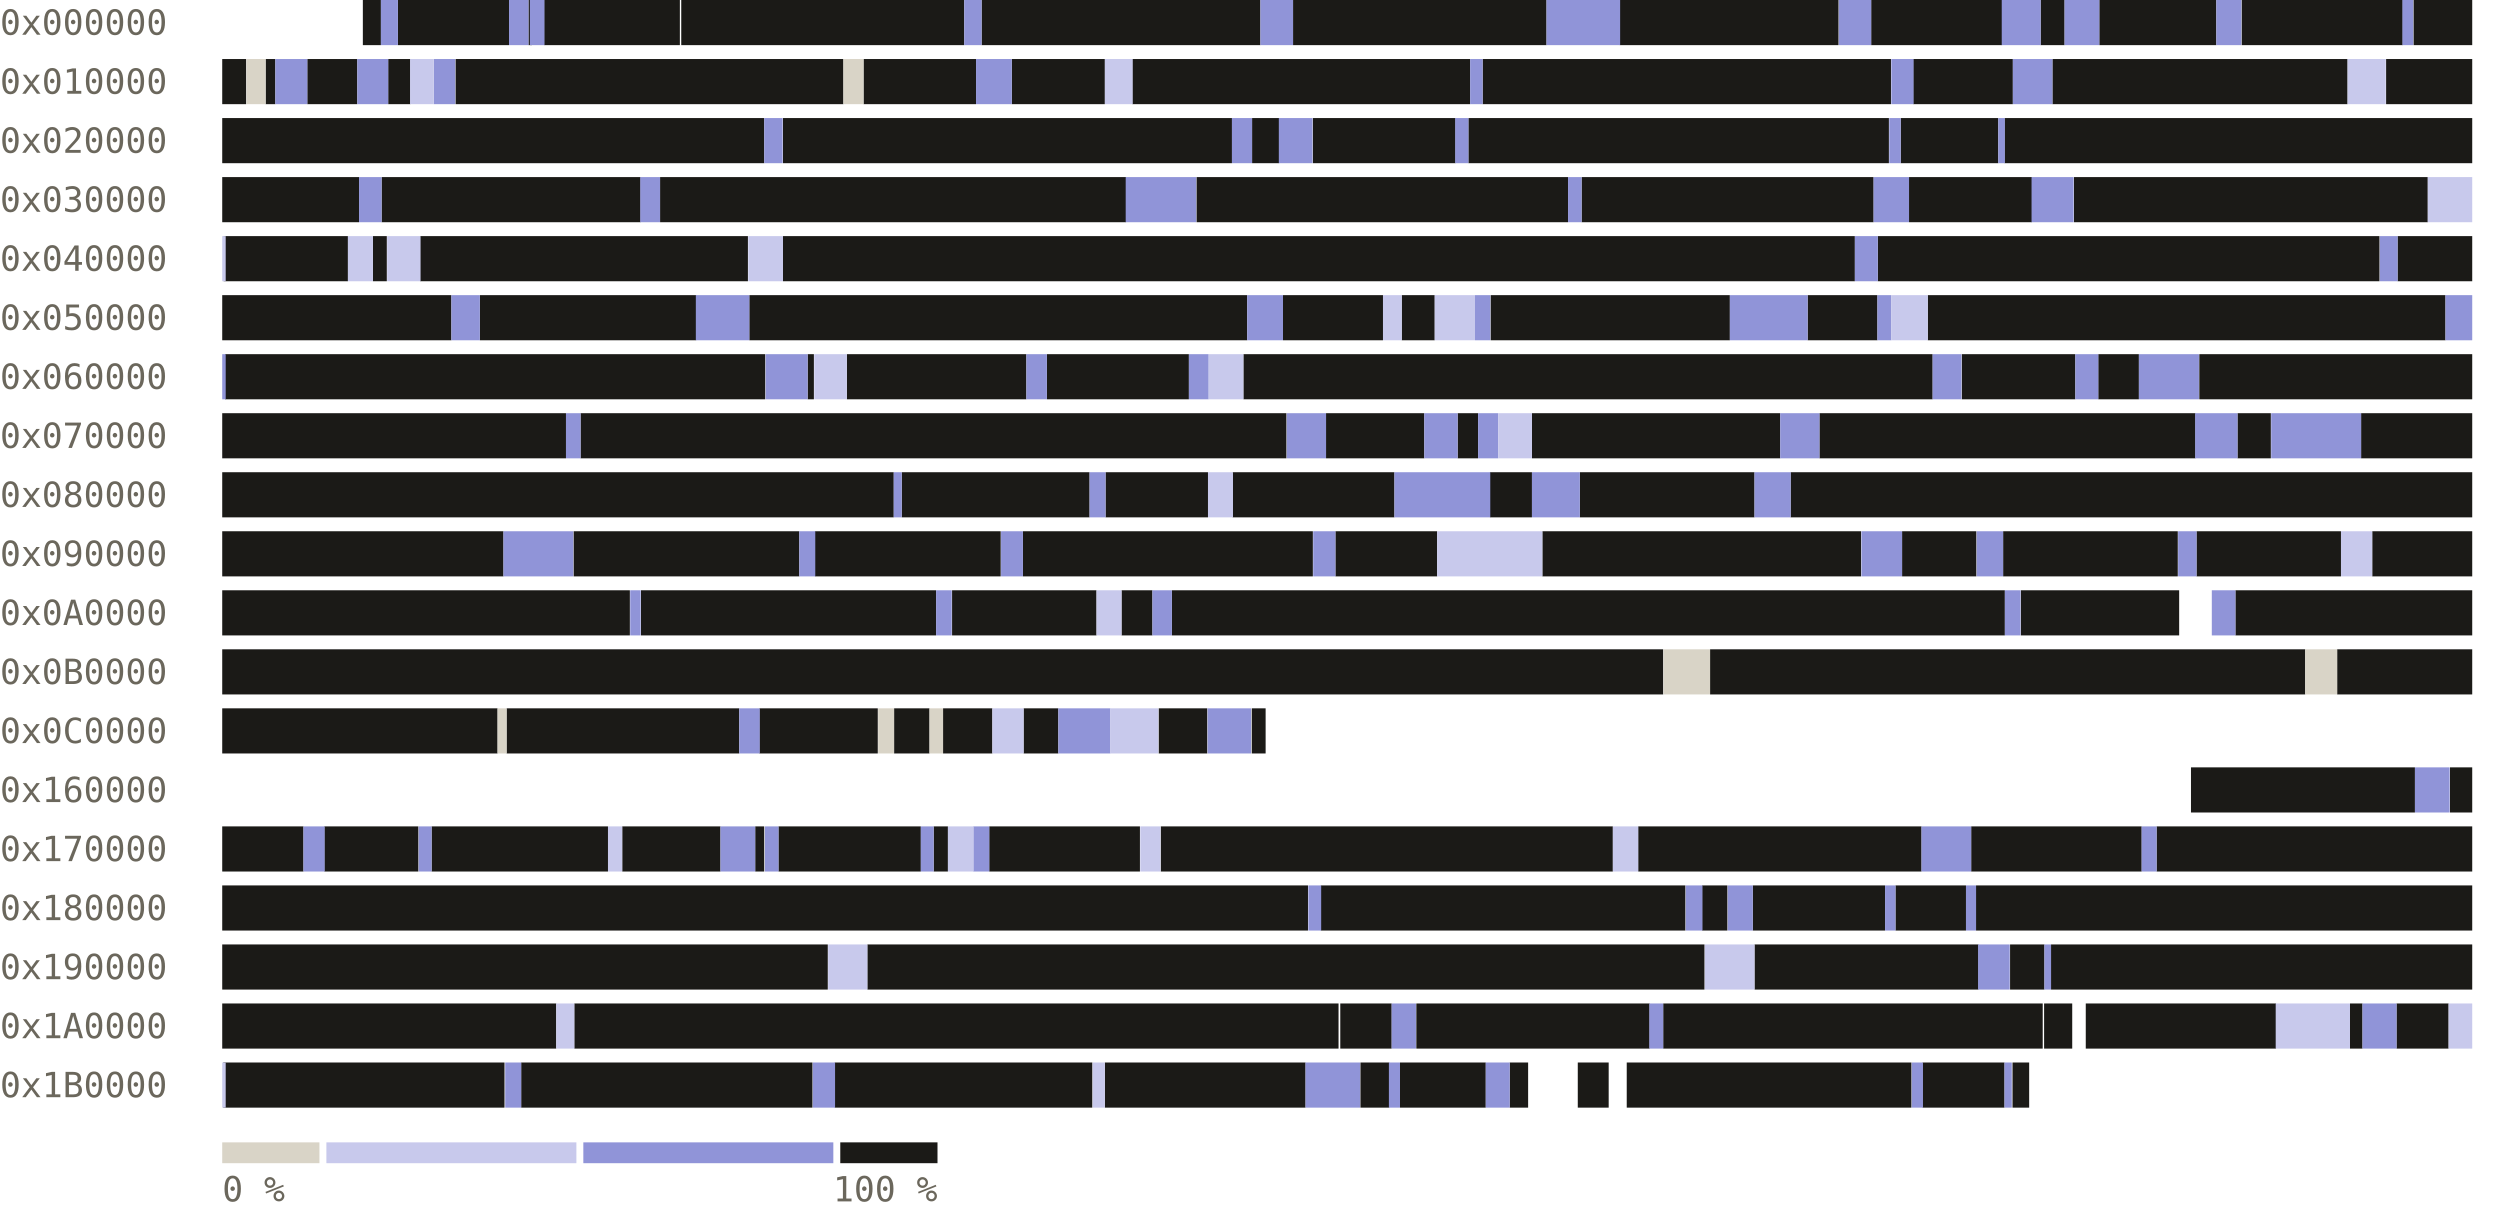
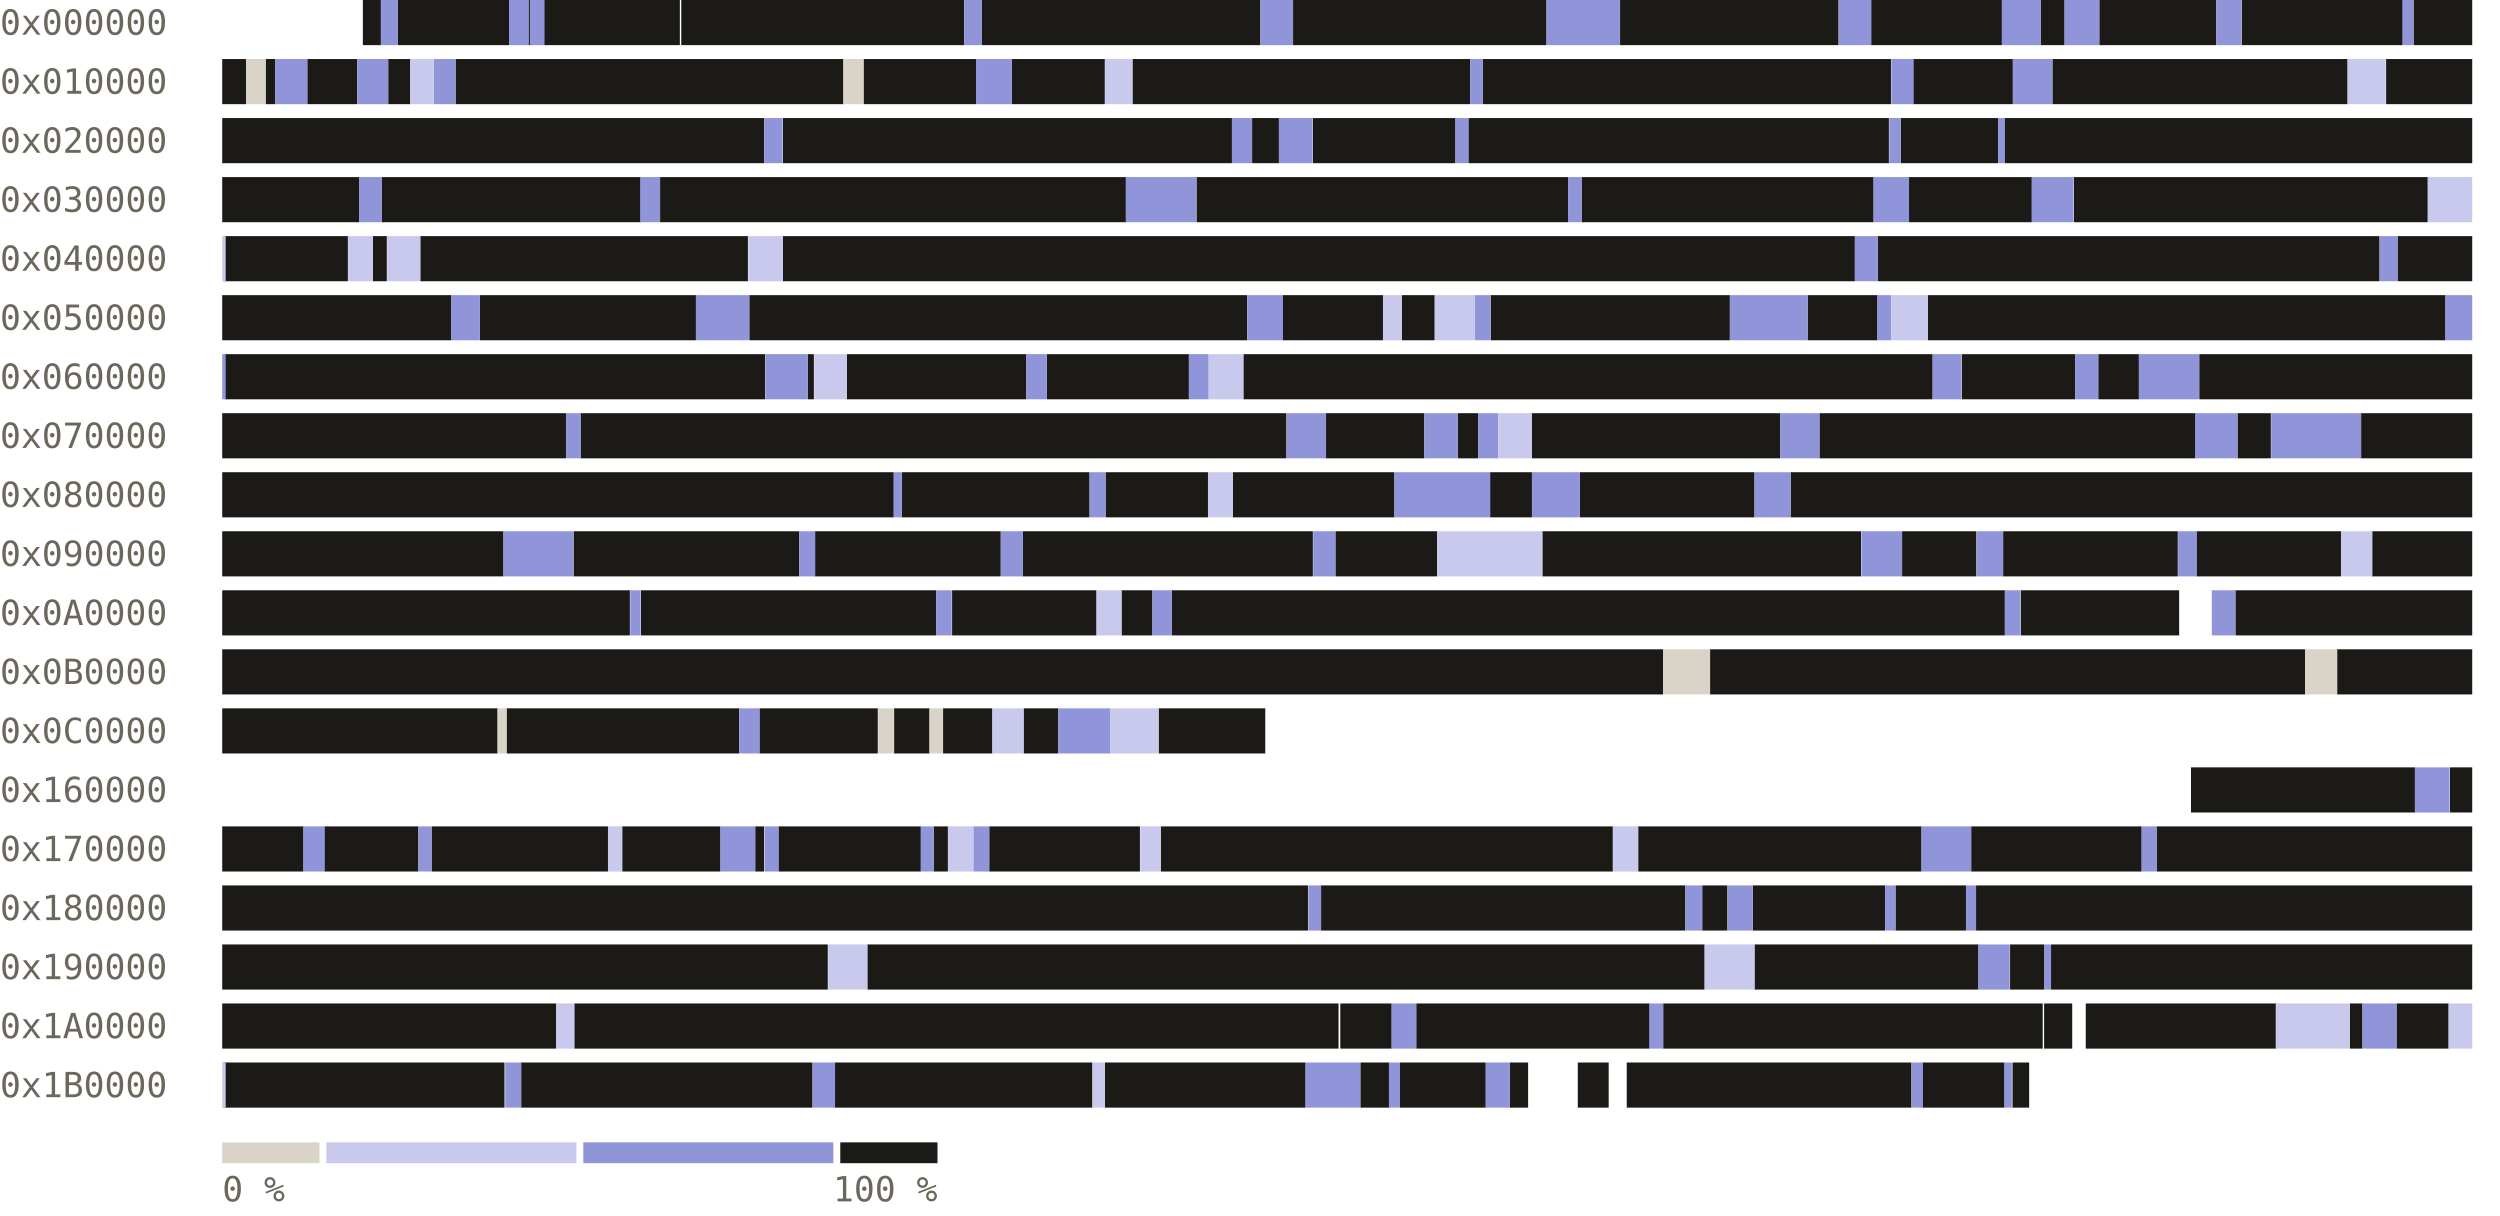
<svg xmlns="http://www.w3.org/2000/svg" viewBox="0 0 720 350" width="720" height="350">
  <style>text{font:10px monospace;fill:#6b675c}.q0{fill:#d9d4c7}.q1{fill:#e3e2f2}.q2{fill:#d6d6ef}.q3{fill:#c8c9ec}.q4{fill:#babce8}.q5{fill:#acafe4}.q6{fill:#9ea2df}.q7{fill:#9094d8}.q8{fill:#8186cf}.q9{fill:#7277c4}.q10{fill:#1b1a17}@media (prefers-color-scheme:dark){text{fill:#a8a293}.q0{fill:#4a463d}.q1{fill:#35375a}.q2{fill:#3c3f66}.q3{fill:#444772}.q4{fill:#4d517f}.q5{fill:#575b8c}.q6{fill:#62669a}.q7{fill:#6e72a8}.q8{fill:#7b7fb6}.q9{fill:#888cc4}.q10{fill:#d6d0bd}}</style>
  <text x="0" y="10">0x000000</text>
  <text x="0" y="27">0x010000</text>
  <text x="0" y="44">0x020000</text>
  <text x="0" y="61">0x030000</text>
  <text x="0" y="78">0x040000</text>
  <text x="0" y="95">0x050000</text>
  <text x="0" y="112">0x060000</text>
  <text x="0" y="129">0x070000</text>
  <text x="0" y="146">0x080000</text>
  <text x="0" y="163">0x090000</text>
  <text x="0" y="180">0x0A0000</text>
  <text x="0" y="197">0x0B0000</text>
  <text x="0" y="214">0x0C0000</text>
  <text x="0" y="231">0x160000</text>
  <text x="0" y="248">0x170000</text>
  <text x="0" y="265">0x180000</text>
  <text x="0" y="282">0x190000</text>
  <text x="0" y="299">0x1A0000</text>
  <text x="0" y="316">0x1B0000</text>
-   <path class="q10" d="M104.5 0h5.2v13h-5.2zM114.6 0h32v13h-32zM152.2 0h1v13h-1zM156.7 0h39.1v13h-39.1zM196.2 0h81.5v13h-81.5zM282.7 0h80.3v13h-80.3zM372.4 0h73v13h-73zM466.5 0h63v13h-63zM538.9 0h37.7v13h-37.7zM587.7 0h6.9v13h-6.9zM604.6 0h33.7v13h-33.7zM645.6 0h46.4v13h-46.4zM695.1 0h16.9v13h-16.9zM64 17h6.9v13h-6.9zM76.5 17h2.8v13h-2.8zM88.5 17h14.4v13h-14.4zM111.8 17h6.4v13h-6.4zM131.2 17h111.7v13h-111.7zM248.7 17h32.4v13h-32.4zM291.4 17h26.8v13h-26.8zM326.1 17h97.3v13h-97.3zM427 17h117.6v13h-117.6zM551 17h28.7v13h-28.7zM591.1 17h85v13h-85zM687.2 17h24.8v13h-24.8zM64 34h156.1v13h-156.1zM225.5 34h129.3v13h-129.3zM360.6 34h7.8v13h-7.8zM378.1 34h41.1v13h-41.1zM422.9 34h121.1v13h-121.1zM547.4 34h28.1v13h-28.1zM577.3 34h134.7v13h-134.7zM64 51h39.4v13h-39.4zM109.9 51h74.6v13h-74.6zM190.1 51h134.2v13h-134.2zM344.6 51h107v13h-107zM455.5 51h84.1v13h-84.1zM549.8 51h35.4v13h-35.4zM597.3 51h101.9v13h-101.9zM64.4 68h35.8v13h-35.8zM107.4 68h4v13h-4zM121 68h94.4v13h-94.4zM225.5 68h308.7v13h-308.7zM540.8 68h144.5v13h-144.5zM690.5 68h21.5v13h-21.5zM64 85h66v13h-66zM138.2 85h62.3v13h-62.3zM215.8 85h143.4v13h-143.4zM369.5 85h28.8v13h-28.8zM403.7 85h9.5v13h-9.5zM429.3 85h68.9v13h-68.9zM520.6 85h20.1v13h-20.1zM555.2 85h149.1v13h-149.1zM64.8 102h155.6v13h-155.6zM232.6 102h1.8v13h-1.8zM243.9 102h51.7v13h-51.7zM301.5 102h40.9v13h-40.9zM358.1 102h198.5v13h-198.5zM565 102h32.7v13h-32.7zM604.3 102h11.7v13h-11.7zM633.4 102h78.6v13h-78.6zM64 119h99v13h-99zM167.2 119h203.3v13h-203.3zM381.9 119h28.3v13h-28.3zM419.8 119h5.9v13h-5.9zM441.2 119h71.5v13h-71.5zM524 119h108.3v13h-108.3zM644.4 119h9.6v13h-9.6zM680 119h32v13h-32zM64 136h193.4v13h-193.4zM259.7 136h54.1v13h-54.1zM318.4 136h29.5v13h-29.5zM355 136h46.6v13h-46.6zM429.1 136h12.1v13h-12.1zM455 136h50.3v13h-50.3zM515.7 136h196.3v13h-196.3zM64 153h81v13h-81zM165.2 153h65v13h-65zM234.7 153h53.5v13h-53.5zM294.6 153h83.5v13h-83.5zM384.6 153h29.3v13h-29.3zM444.2 153h91.8v13h-91.8zM547.8 153h21.4v13h-21.4zM576.9 153h50.3v13h-50.3zM632.6 153h41.6v13h-41.6zM683.2 153h28.8v13h-28.8zM64 170h117.4v13h-117.4zM184.6 170h85v13h-85zM274.2 170h41.6v13h-41.6zM323 170h8.9v13h-8.9zM337.5 170h239.9v13h-239.9zM582 170h45.6v13h-45.6zM643.8 170h68.2v13h-68.2zM64 187h415v13h-415zM492.5 187h171.4v13h-171.4zM673.1 187h38.9v13h-38.9zM64 204h79.3v13h-79.3zM145.9 204h67v13h-67zM218.7 204h34.1v13h-34.1zM257.5 204h10.2v13h-10.2zM271.6 204h14.2v13h-14.2zM294.8 204h10v13h-10zM333.7 204h14v13h-14zM360.5 204h4v13h-4zM631 221h64.5v13h-64.5zM705.6 221h6.4v13h-6.4zM64 238h23.4v13h-23.4zM93.4 238h27.1v13h-27.1zM124.3 238h50.8v13h-50.8zM179.2 238h28.3v13h-28.3zM217.5 238h2.6v13h-2.6zM224.2 238h41v13h-41zM268.9 238h4.1v13h-4.1zM284.9 238h43.4v13h-43.4zM334.3 238h130.2v13h-130.2zM471.8 238h81.6v13h-81.6zM567.7 238h49.1v13h-49.1zM621.1 238h90.9v13h-90.9zM64 255h312.7v13h-312.7zM380.4 255h105v13h-105zM490.2 255h7.3v13h-7.3zM504.8 255h38.1v13h-38.1zM545.9 255h20.3v13h-20.3zM569.1 255h142.9v13h-142.9zM64 272h174.4v13h-174.4zM249.8 272h241.1v13h-241.1zM505.3 272h64.5v13h-64.5zM578.9 272h9.9v13h-9.9zM590.7 272h121.3v13h-121.3zM64 289h96.2v13h-96.2zM165.4 289h220.1v13h-220.1zM386 289h14.8v13h-14.8zM407.9 289h67.2v13h-67.2zM479 289h109.3v13h-109.3zM588.7 289h8.1v13h-8.1zM600.7 289h54.8v13h-54.8zM676.8 289h3.6v13h-3.6zM690.2 289h15v13h-15zM64.3 306h81v13h-81zM150.1 306h83.9v13h-83.9zM240.4 306h74.2v13h-74.2zM318.2 306h57.8v13h-57.8zM391.8 306h8.3v13h-8.3zM403.2 306h24.7v13h-24.7zM434.8 306h5.3v13h-5.3zM454.4 306h8.9v13h-8.9zM468.5 306h82v13h-82zM553.7 306h23.6v13h-23.6zM579.6 306h4.8v13h-4.8z" />
-   <path class="q7" d="M109.7 0h4.9v13h-4.9zM146.6 0h5.6v13h-5.6zM152.6 0h4.2v13h-4.2zM277.7 0h5v13h-5zM363 0h9.4v13h-9.4zM445.4 0h21.2v13h-21.2zM529.6 0h9.3v13h-9.3zM576.5 0h11.2v13h-11.2zM594.6 0h10v13h-10zM638.3 0h7.2v13h-7.2zM691.9 0h3.1v13h-3.1zM79.3 17h9.2v13h-9.2zM102.9 17h8.9v13h-8.9zM124.9 17h6.2v13h-6.2zM281.1 17h10.3v13h-10.3zM423.4 17h3.6v13h-3.6zM544.7 17h6.4v13h-6.4zM579.7 17h11.4v13h-11.4zM220.1 34h5.3v13h-5.3zM354.8 34h5.8v13h-5.8zM368.3 34h9.7v13h-9.7zM419.1 34h3.8v13h-3.8zM544.1 34h3.3v13h-3.3zM575.5 34h1.9v13h-1.9zM103.4 51h6.5v13h-6.5zM184.4 51h5.7v13h-5.7zM324.2 51h20.3v13h-20.3zM451.6 51h3.9v13h-3.9zM539.6 51h10.2v13h-10.2zM585.1 51h12.1v13h-12.1zM534.2 68h6.6v13h-6.6zM685.4 68h5.1v13h-5.1zM130 85h8.2v13h-8.2zM200.4 85h15.4v13h-15.4zM359.2 85h10.3v13h-10.3zM424.8 85h4.4v13h-4.4zM498.2 85h22.4v13h-22.4zM540.7 85h4v13h-4zM704.3 85h7.7v13h-7.7zM64 102h1v13h-1zM220.5 102h12.1v13h-12.1zM295.6 102h5.9v13h-5.9zM342.4 102h5.7v13h-5.7zM556.6 102h8.3v13h-8.3zM597.7 102h6.6v13h-6.6zM616 102h17.3v13h-17.3zM163 119h4.2v13h-4.2zM370.6 119h11.3v13h-11.3zM410.2 119h9.6v13h-9.6zM425.7 119h5.8v13h-5.8zM512.7 119h11.3v13h-11.3zM632.2 119h12.2v13h-12.2zM654.1 119h25.9v13h-25.9zM257.4 136h2.3v13h-2.3zM313.8 136h4.6v13h-4.6zM401.6 136h27.6v13h-27.6zM441.2 136h13.8v13h-13.8zM505.3 136h10.4v13h-10.4zM145 153h20.1v13h-20.1zM230.2 153h4.6v13h-4.6zM288.3 153h6.3v13h-6.3zM378.2 153h6.4v13h-6.4zM536.1 153h11.7v13h-11.7zM569.3 153h7.6v13h-7.6zM627.3 153h5.3v13h-5.3zM181.5 170h3v13h-3zM269.6 170h4.5v13h-4.5zM331.9 170h5.6v13h-5.6zM577.4 170h4.5v13h-4.5zM637 170h6.8v13h-6.8zM212.9 204h5.9v13h-5.9zM304.8 204h15v13h-15zM347.8 204h12.5v13h-12.5zM695.5 221h10v13h-10zM87.4 238h6.1v13h-6.1zM120.6 238h3.7v13h-3.7zM207.5 238h10v13h-10zM220.3 238h3.9v13h-3.9zM265.2 238h3.7v13h-3.7zM280.3 238h4.6v13h-4.6zM553.4 238h14.3v13h-14.3zM616.8 238h4.3v13h-4.3zM376.8 255h3.7v13h-3.7zM485.5 255h4.8v13h-4.8zM497.6 255h7.2v13h-7.2zM542.9 255h3v13h-3zM566.2 255h2.9v13h-2.9zM569.7 272h9.1v13h-9.1zM588.8 272h1.9v13h-1.9zM400.8 289h7v13h-7zM475 289h4v13h-4zM680.4 289h9.8v13h-9.8zM145.5 306h4.6v13h-4.6zM234.1 306h6.4v13h-6.4zM376 306h15.7v13h-15.7zM400 306h3.2v13h-3.2zM427.9 306h6.9v13h-6.9zM550.6 306h3.2v13h-3.2zM577.3 306h2.1v13h-2.1z" />
+   <path class="q10" d="M104.5 0h5.2v13h-5.2zM114.6 0h32v13h-32zM152.2 0h1v13h-1zM156.7 0h39.1v13h-39.1zM196.2 0h81.5v13h-81.5zM282.7 0h80.3v13h-80.3zM372.4 0h73v13h-73zM466.5 0h63v13h-63zM538.9 0h37.7v13h-37.7zM587.7 0h6.9v13h-6.9zM604.6 0h33.7v13h-33.7zM645.6 0h46.4v13h-46.4zM695.1 0h16.9v13h-16.9zM64 17h6.9v13h-6.9zM76.5 17h2.8v13h-2.8zM88.5 17h14.4v13h-14.4zM111.8 17h6.4v13h-6.4zM131.2 17h111.7v13h-111.7zM248.7 17h32.4v13h-32.4zM291.4 17h26.8v13h-26.8zM326.1 17h97.3v13h-97.3zM427 17h117.6v13h-117.6zM551 17h28.7v13h-28.7zM591.1 17h85v13h-85zM687.2 17h24.8v13h-24.8zM64 34h156.1v13h-156.1zM225.5 34h129.3v13h-129.3zM360.6 34h7.8v13h-7.8zM378.1 34h41.1v13h-41.1zM422.9 34h121.1v13h-121.1zM547.4 34h28.1v13h-28.1zM577.3 34h134.7v13h-134.7zM64 51h39.4v13h-39.4zM109.9 51h74.6v13h-74.6zM190.1 51h134.2v13h-134.2zM344.6 51h107v13h-107zM455.5 51h84.1v13h-84.1zM549.8 51h35.4v13h-35.4zM597.3 51h101.9v13h-101.9zM64.4 68h35.8v13h-35.8zM107.4 68h4v13h-4zM121 68h94.4v13h-94.4zM225.5 68h308.7v13h-308.7zM540.8 68h144.5v13h-144.5zM690.5 68h21.5v13h-21.5zM64 85h66v13h-66zM138.2 85h62.3v13h-62.3zM215.8 85h143.4v13h-143.4zM369.5 85h28.8v13h-28.8zM403.7 85h9.5v13h-9.5zM429.3 85h68.9v13h-68.9zM520.6 85h20.1v13h-20.1zM555.2 85h149.1v13h-149.1zM64.8 102h155.6v13h-155.6zM232.6 102h1.8v13h-1.8zM243.9 102h51.7v13h-51.7zM301.5 102h40.9v13h-40.9zM358.1 102h198.5v13h-198.5zM565 102h32.7v13h-32.7zM604.3 102h11.7v13h-11.7zM633.4 102h78.6v13h-78.6zM64 119h99v13h-99zM167.2 119h203.3v13h-203.3zM381.9 119h28.3v13h-28.3zM419.8 119h5.9v13h-5.9zM441.2 119h71.5v13h-71.5zM524 119h108.3v13h-108.3zM644.4 119h9.6v13h-9.6zM680 119h32v13h-32zM64 136h193.4v13h-193.4zM259.7 136h54.1v13h-54.1zM318.4 136h29.5v13h-29.5zM355 136h46.6v13h-46.6zM429.1 136h12.1v13h-12.1zM455 136h50.3v13h-50.3zM515.7 136h196.3v13h-196.3zM64 153h81v13h-81zM165.2 153h65v13h-65zM234.7 153h53.5v13h-53.5zM294.6 153h83.5v13h-83.5zM384.6 153h29.3v13h-29.3zM444.2 153h91.8v13h-91.8zM547.8 153h21.4v13h-21.4zM576.9 153h50.3v13h-50.3zM632.6 153h41.6v13h-41.6zM683.2 153h28.8v13h-28.8zM64 170h117.4v13h-117.4zM184.6 170h85v13h-85zM274.2 170h41.6v13h-41.6zM323 170h8.9v13h-8.9zM337.5 170h239.9v13h-239.9zM582 170h45.6v13h-45.6zM643.8 170h68.2v13h-68.2zM64 187h415v13h-415zM492.5 187h171.4v13h-171.4zM673.1 187h38.9v13h-38.9zM64 204h79.3v13h-79.3zM145.9 204h67v13h-67zM218.7 204h34.1v13h-34.1zM257.5 204h10.2v13h-10.2zM271.6 204h14.2v13h-14.2zM294.8 204h10v13h-10zM333.7 204h30.7v13h-30.7zM631 221h64.5v13h-64.5zM705.6 221h6.4v13h-6.4zM64 238h23.4v13h-23.4zM93.4 238h27.1v13h-27.1zM124.3 238h50.8v13h-50.8zM179.2 238h28.3v13h-28.3zM217.5 238h2.6v13h-2.6zM224.2 238h41v13h-41zM268.9 238h4.1v13h-4.1zM284.9 238h43.4v13h-43.4zM334.3 238h130.2v13h-130.2zM471.8 238h81.6v13h-81.6zM567.7 238h49.1v13h-49.1zM621.1 238h90.9v13h-90.9zM64 255h312.7v13h-312.7zM380.4 255h105v13h-105zM490.2 255h7.3v13h-7.3zM504.8 255h38.1v13h-38.1zM545.9 255h20.3v13h-20.3zM569.1 255h142.9v13h-142.9zM64 272h174.4v13h-174.4zM249.8 272h241.1v13h-241.1zM505.3 272h64.5v13h-64.5zM578.9 272h9.9v13h-9.9zM590.7 272h121.3v13h-121.3zM64 289h96.2v13h-96.2zM165.4 289h220.1v13h-220.1zM386 289h14.8v13h-14.8zM407.9 289h67.2v13h-67.2zM479 289h109.3v13h-109.3zM588.7 289h8.1v13h-8.1zM600.7 289h54.8v13h-54.8zM676.8 289h3.6v13h-3.6zM690.2 289h15v13h-15zM64.3 306h81v13h-81zM150.1 306h83.9v13h-83.9zM240.4 306h74.2v13h-74.2zM318.2 306h57.8v13h-57.8zM391.8 306h8.3v13h-8.3zM403.2 306h24.7v13h-24.7zM434.8 306h5.3v13h-5.3zM454.4 306h8.9v13h-8.9zM468.5 306h82v13h-82zM553.7 306h23.6v13h-23.6zM579.6 306h4.8v13h-4.8z" />
+   <path class="q7" d="M109.7 0h4.9v13h-4.9zM146.6 0h5.6v13h-5.6zM152.6 0h4.2v13h-4.2zM277.7 0h5v13h-5zM363 0h9.4v13h-9.4zM445.4 0h21.2v13h-21.2zM529.6 0h9.3v13h-9.3zM576.5 0h11.2v13h-11.2zM594.6 0h10v13h-10zM638.3 0h7.2v13h-7.2zM691.9 0h3.1v13h-3.1zM79.3 17h9.2v13h-9.2zM102.9 17h8.9v13h-8.9zM124.9 17h6.2v13h-6.2zM281.1 17h10.3v13h-10.3zM423.4 17h3.6v13h-3.6zM544.7 17h6.4v13h-6.4zM579.7 17h11.4v13h-11.4zM220.1 34h5.3v13h-5.3zM354.8 34h5.8v13h-5.8zM368.3 34h9.7v13h-9.7zM419.1 34h3.8v13h-3.8zM544.1 34h3.3v13h-3.3zM575.5 34h1.9v13h-1.9zM103.4 51h6.5v13h-6.5zM184.4 51h5.7v13h-5.7zM324.2 51h20.3v13h-20.3zM451.6 51h3.9v13h-3.9zM539.6 51h10.2v13h-10.2zM585.1 51h12.1v13h-12.1zM534.2 68h6.6v13h-6.6zM685.4 68h5.1v13h-5.1zM130 85h8.2v13h-8.2zM200.4 85h15.4v13h-15.4zM359.2 85h10.3v13h-10.3zM424.8 85h4.4v13h-4.4zM498.2 85h22.4v13h-22.4zM540.7 85h4v13h-4zM704.3 85h7.7v13h-7.7zM64 102h1v13h-1zM220.5 102h12.1v13h-12.1zM295.6 102h5.9v13h-5.9zM342.4 102h5.7v13h-5.7zM556.6 102h8.3v13h-8.3zM597.7 102h6.6v13h-6.6zM616 102h17.3v13h-17.3zM163 119h4.2v13h-4.2zM370.6 119h11.3v13h-11.3zM410.2 119h9.6v13h-9.6zM425.7 119h5.8v13h-5.8zM512.7 119h11.3v13h-11.3zM632.2 119h12.2v13h-12.2zM654.1 119h25.9v13h-25.9zM257.4 136h2.3v13h-2.3zM313.8 136h4.6v13h-4.6zM401.6 136h27.6v13h-27.6zM441.2 136h13.8v13h-13.8zM505.3 136h10.4v13h-10.4zM145 153h20.1v13h-20.1zM230.2 153h4.6v13h-4.6zM288.3 153h6.3v13h-6.3zM378.2 153h6.4v13h-6.4zM536.1 153h11.7v13h-11.7zM569.3 153h7.6v13h-7.6zM627.3 153h5.3v13h-5.3zM181.5 170h3v13h-3zM269.6 170h4.5v13h-4.5zM331.9 170h5.6v13h-5.6zM577.4 170h4.5v13h-4.5zM637 170h6.8v13h-6.8zM212.9 204h5.9v13h-5.9zM304.8 204h15v13h-15zM695.5 221h10v13h-10zM87.4 238h6.1v13h-6.1zM120.6 238h3.7v13h-3.7zM207.5 238h10v13h-10zM220.3 238h3.9v13h-3.9zM265.2 238h3.7v13h-3.7zM280.3 238h4.6v13h-4.6zM553.4 238h14.3v13h-14.3zM616.8 238h4.3v13h-4.3zM376.8 255h3.7v13h-3.7zM485.5 255h4.8v13h-4.8zM497.6 255h7.2v13h-7.2zM542.9 255h3v13h-3zM566.2 255h2.9v13h-2.9zM569.7 272h9.1v13h-9.1zM588.8 272h1.9v13h-1.9zM400.8 289h7v13h-7zM475 289h4v13h-4zM680.4 289h9.8v13h-9.8zM145.5 306h4.6v13h-4.6zM234.1 306h6.4v13h-6.4zM376 306h15.7v13h-15.7zM400 306h3.2v13h-3.2zM427.9 306h6.9v13h-6.9zM550.6 306h3.2v13h-3.2zM577.3 306h2.1v13h-2.1z" />
  <path class="q3" d="M118.1 17h6.8v13h-6.8zM318.2 17h8v13h-8zM676.1 17h11v13h-11zM699.2 51h12.8v13h-12.8zM64 68h1v13h-1zM100.2 68h7.2v13h-7.2zM111.5 68h9.6v13h-9.6zM215.5 68h10v13h-10zM398.3 85h5.4v13h-5.4zM413.2 85h11.6v13h-11.6zM544.7 85h10.5v13h-10.5zM234.5 102h9.4v13h-9.4zM348.1 102h10v13h-10zM431.5 119h9.7v13h-9.7zM347.9 136h7.2v13h-7.2zM413.9 153h30.3v13h-30.3zM674.2 153h9v13h-9zM315.8 170h7.2v13h-7.2zM285.8 204h9v13h-9zM319.8 204h13.8v13h-13.8zM175.1 238h4.1v13h-4.1zM273 238h7.4v13h-7.4zM328.4 238h5.8v13h-5.8zM464.5 238h7.3v13h-7.3zM238.5 272h11.3v13h-11.3zM491 272h14.3v13h-14.3zM160.2 289h5.2v13h-5.2zM655.4 289h21.4v13h-21.4zM705.2 289h6.8v13h-6.8zM64 306h1v13h-1zM314.7 306h3.5v13h-3.5z" />
  <path class="q0" d="M71 17h5.5v13h-5.5zM242.9 17h5.8v13h-5.8zM479.1 187h13.4v13h-13.4zM663.9 187h9.2v13h-9.2zM143.3 204h2.6v13h-2.6zM252.9 204h4.6v13h-4.6zM267.7 204h3.9v13h-3.9z" />
  <rect class="q0" x="64" y="329" width="28" height="6" />
  <rect class="q3" x="94" y="329" width="72" height="6" />
  <rect class="q7" x="168" y="329" width="72" height="6" />
  <rect class="q10" x="242" y="329" width="28" height="6" />
  <text x="64" y="346">0 %</text>
  <text x="270" y="346" text-anchor="end">100 %</text>
</svg>
